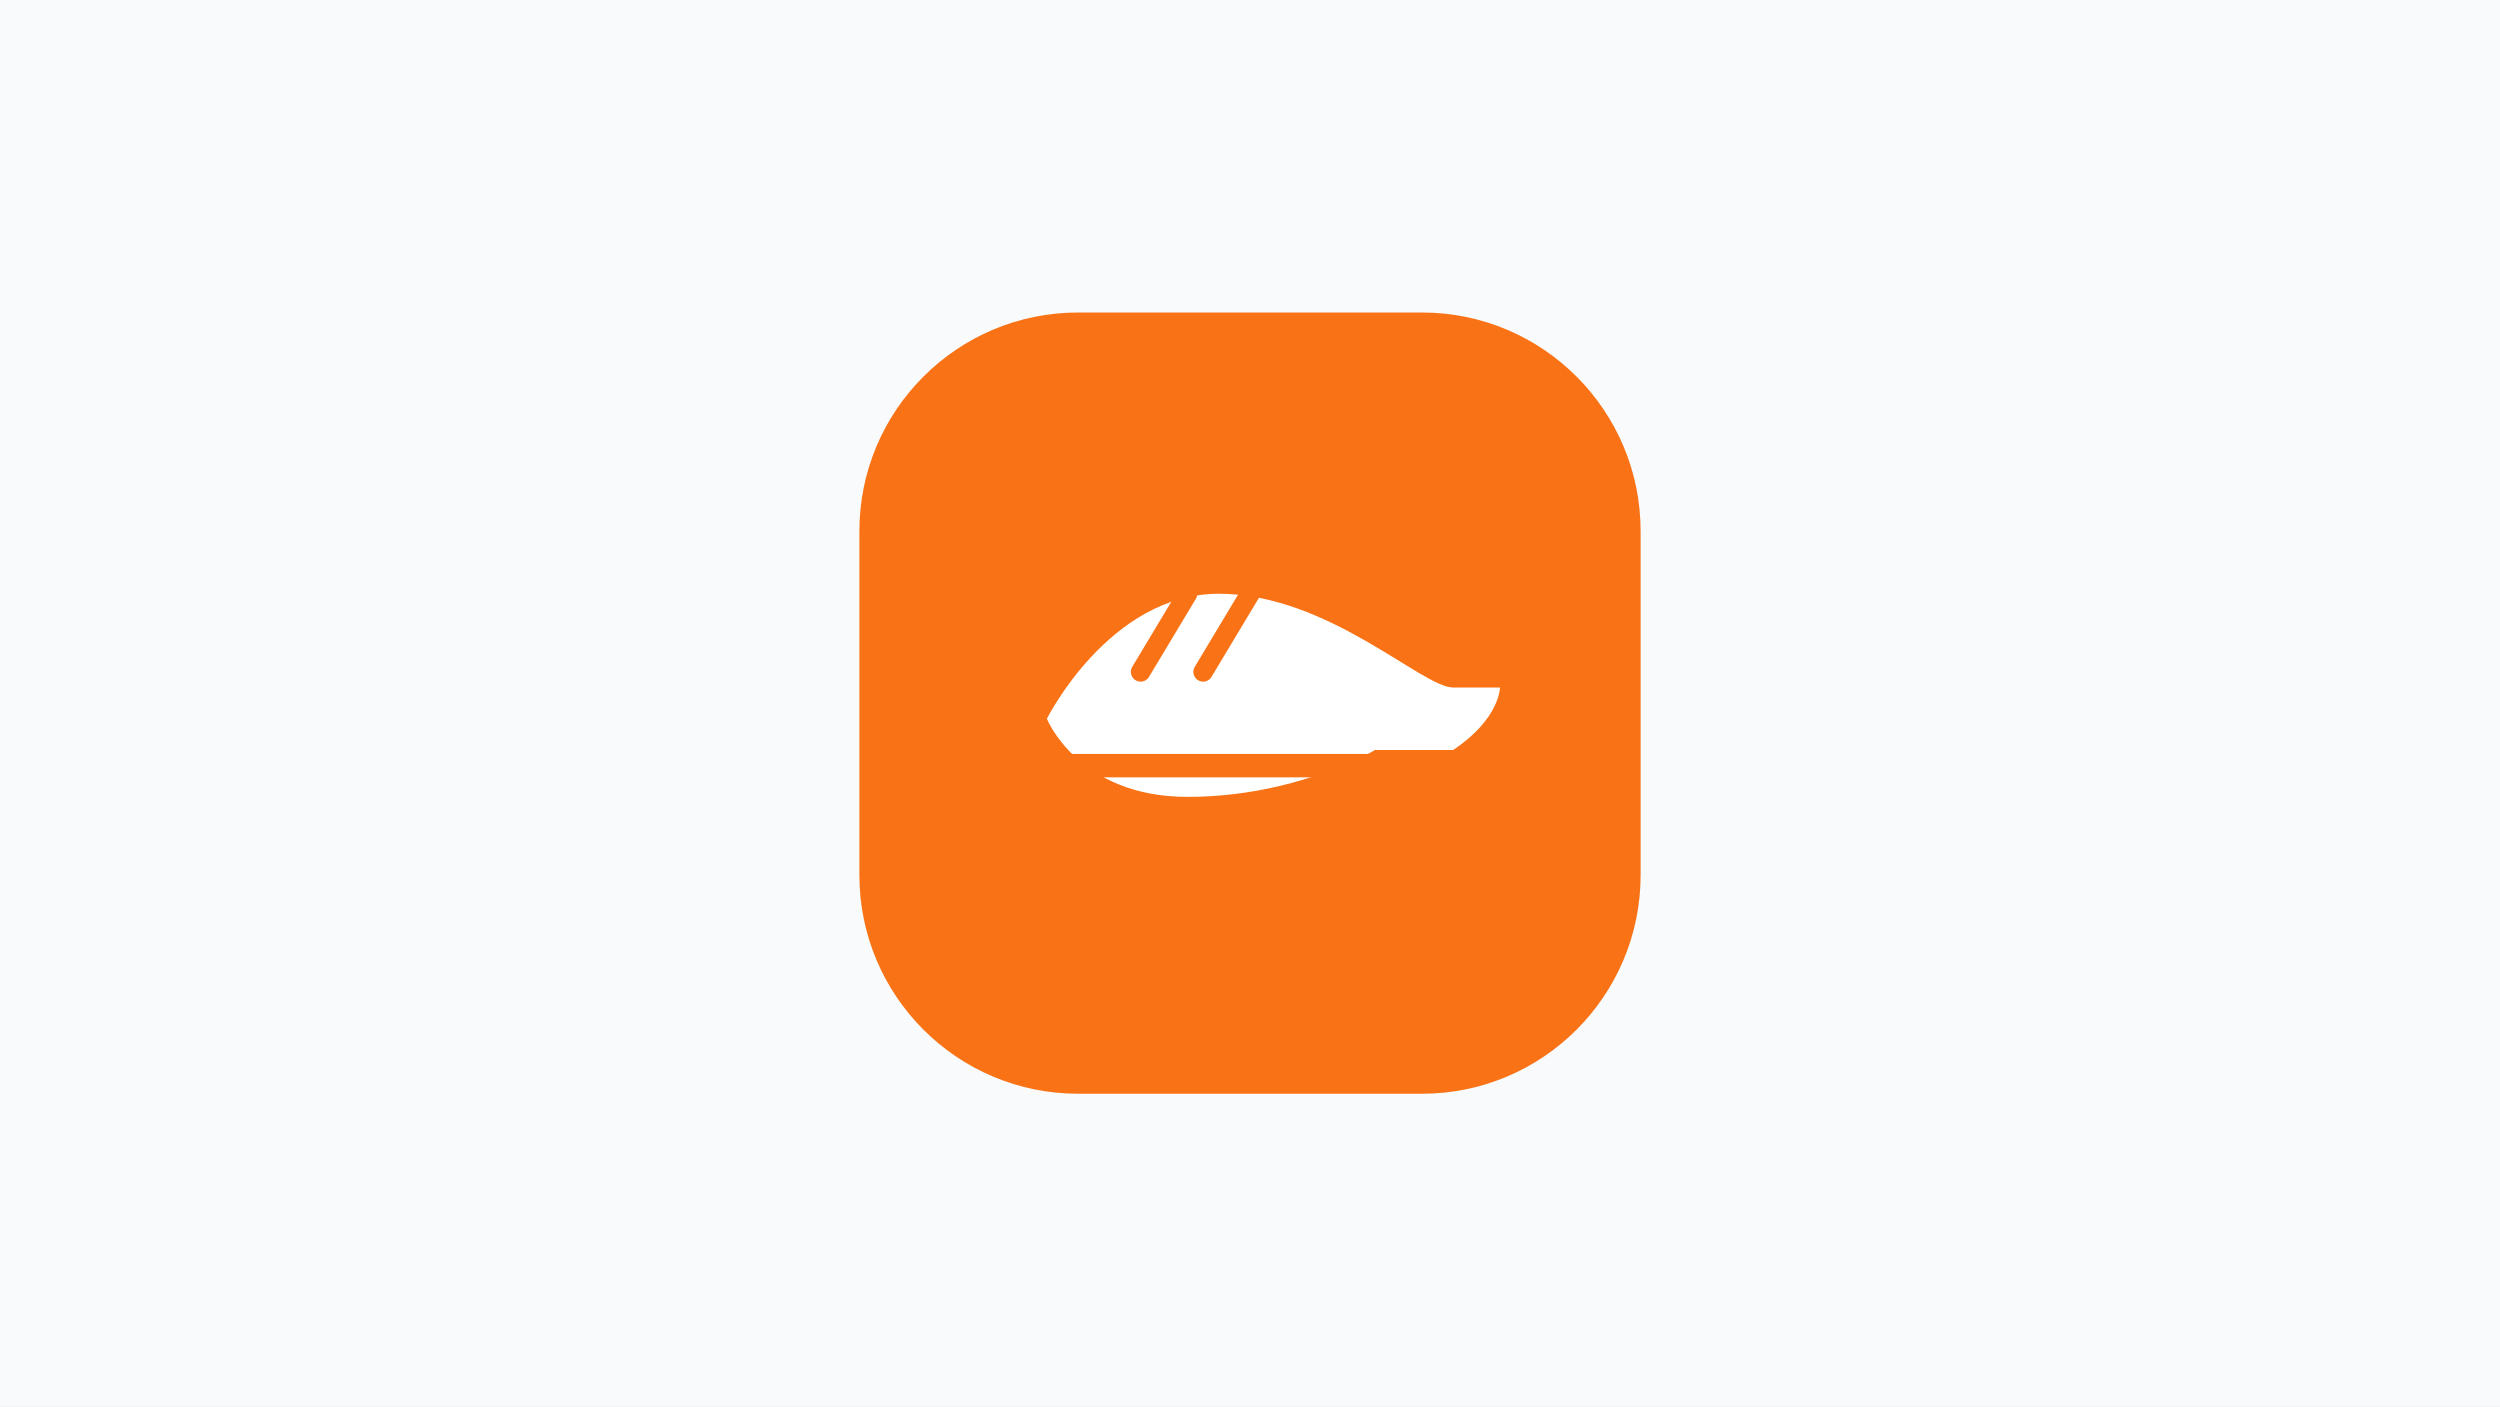
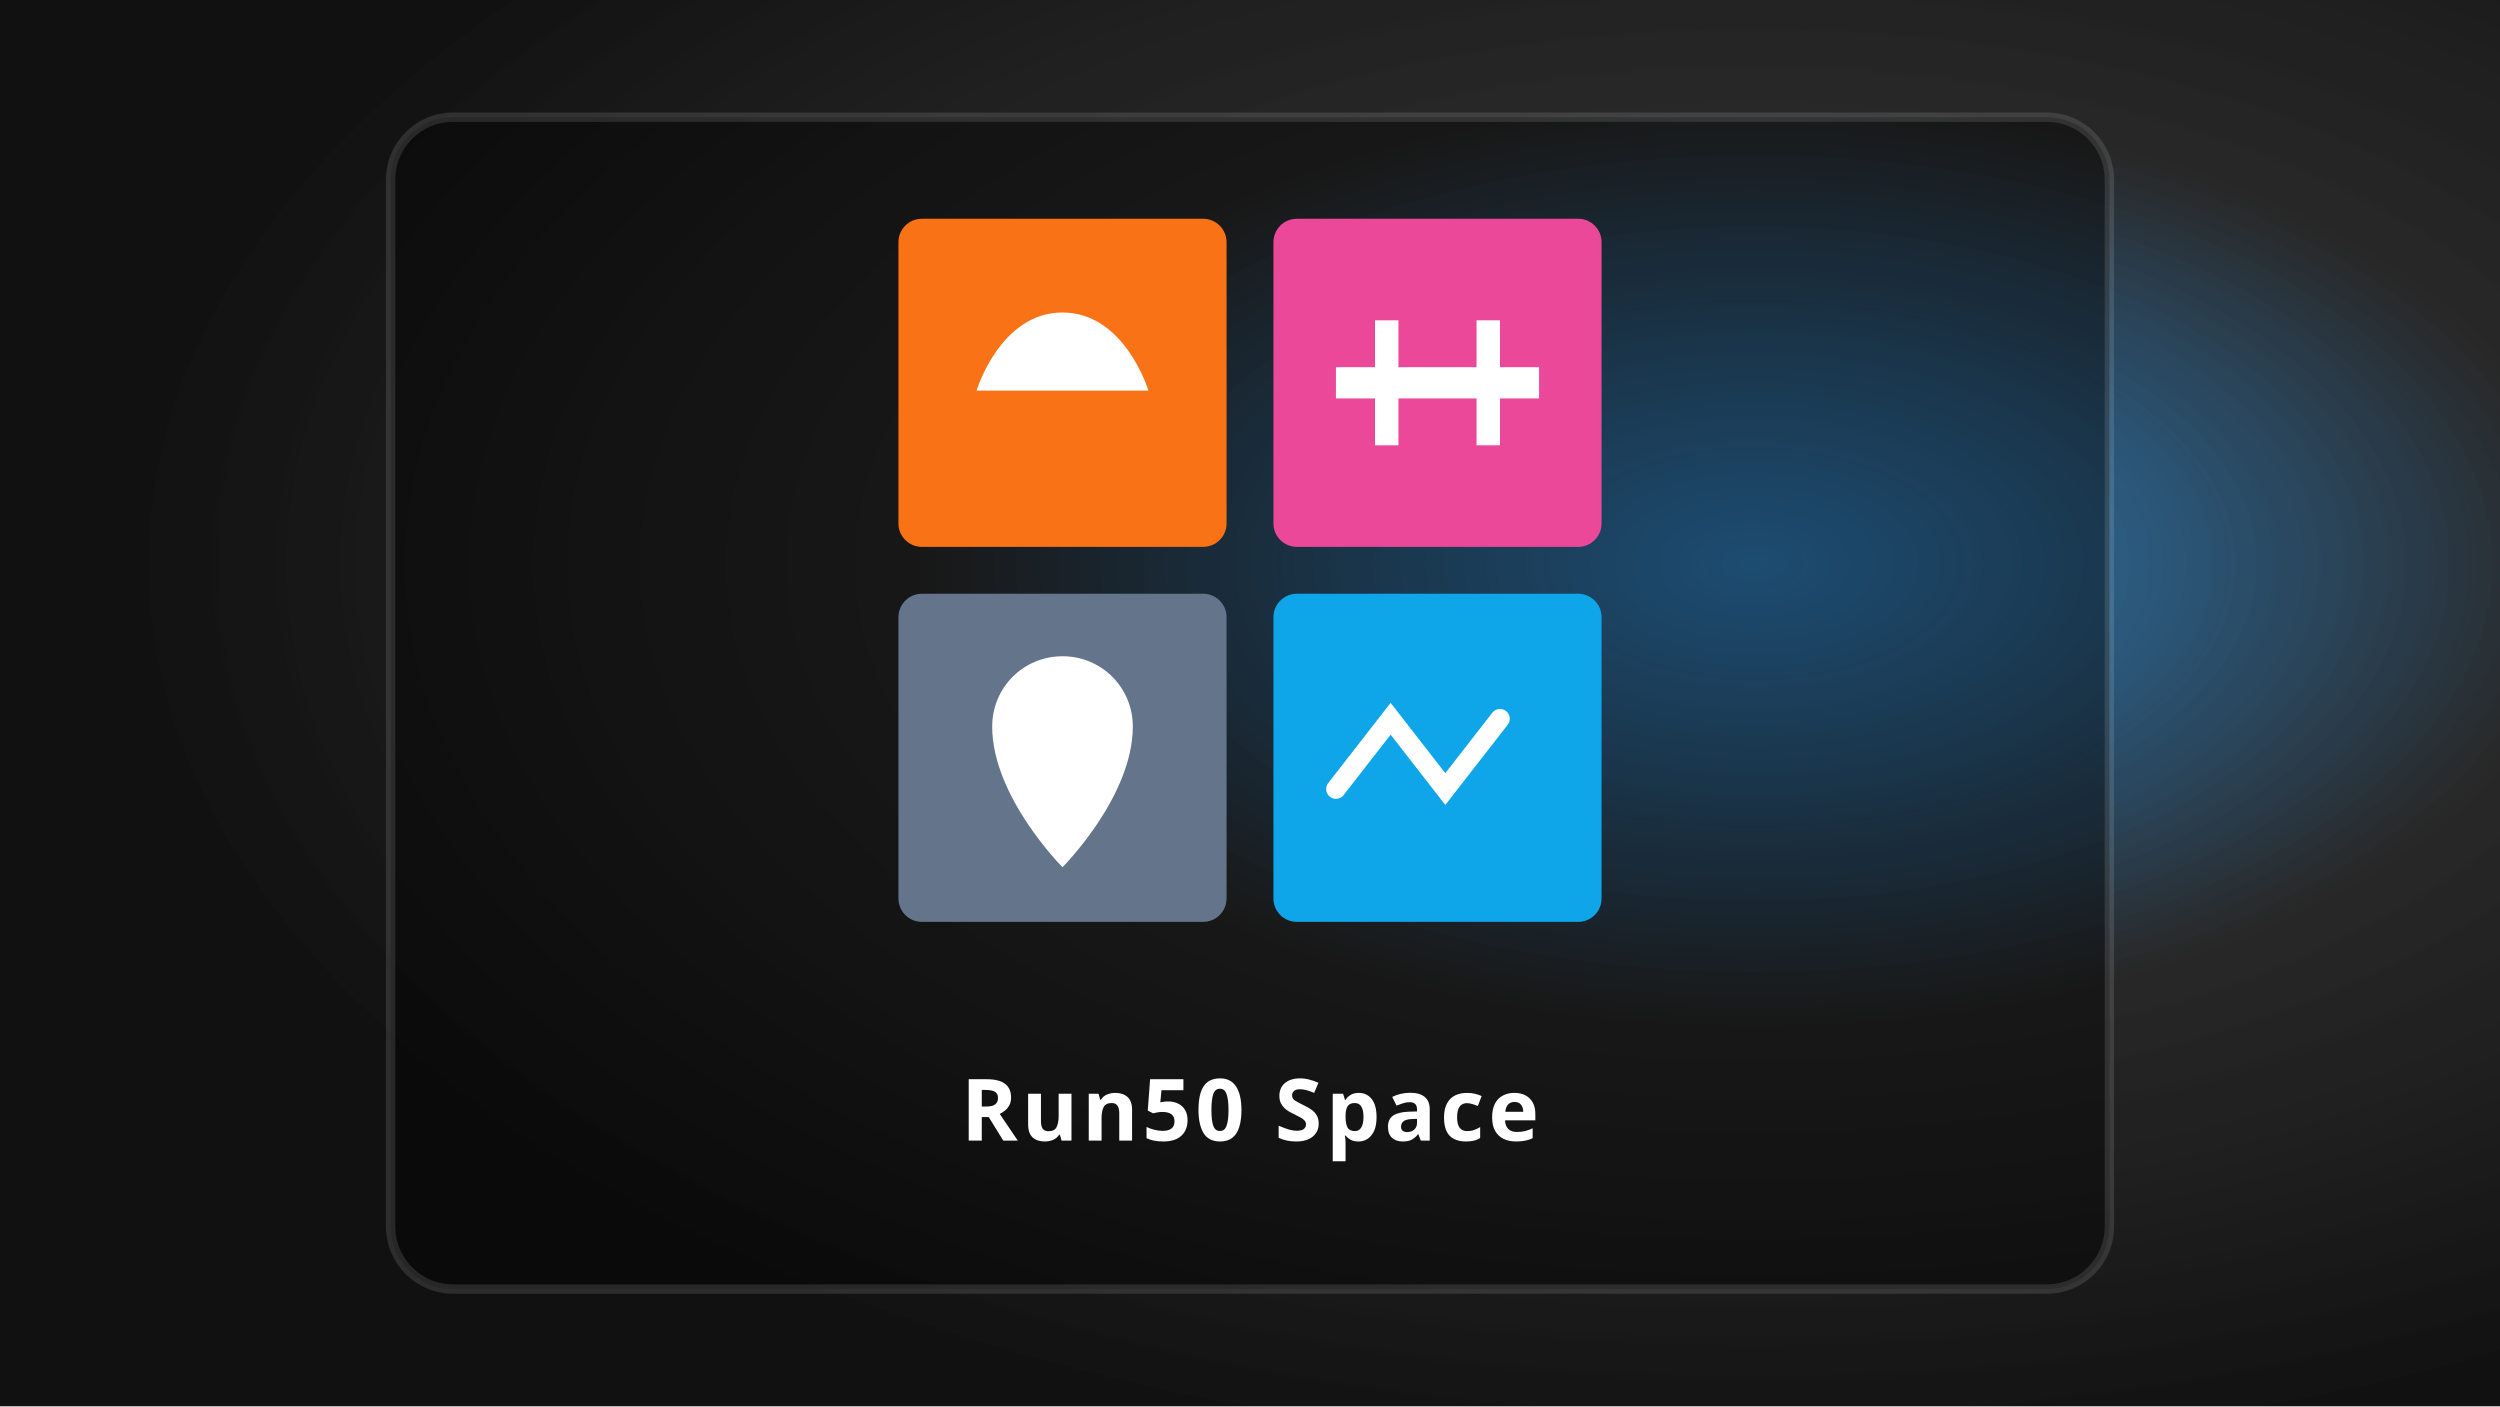
<svg xmlns="http://www.w3.org/2000/svg" viewBox="0 0 320 180" width="100%" height="100%">
-   <rect width="320" height="180" fill="#f8fafc" />
-   <rect x="110" y="40" width="100" height="100" rx="28" fill="#f97316" />
-   <path d="M134,92 C134,92 142,76 156,76 C170,76 182,88 186,88 H192 C192,88 192,92 186,96 H176 C176,96 166,102 152,102 C138,102 134,92 134,92 Z" fill="#ffffff" />
-   <path d="M134,98 H186" stroke="#f97316" stroke-width="3" stroke-linecap="round" />
-   <line x1="152" y1="76" x2="146" y2="86" stroke="#f97316" stroke-width="2.5" stroke-linecap="round" />
-   <line x1="160" y1="76" x2="154" y2="86" stroke="#f97316" stroke-width="2.5" stroke-linecap="round" />
+   <defs>
+     <radialGradient id="win10" cx="70%" cy="40%" r="65%">
+       <stop offset="0%" stop-color="#0063b1" stop-opacity="0.8" />
+       <stop offset="50%" stop-color="#1e1e1e" stop-opacity="0.95" />
+       <stop offset="100%" stop-color="#111111" stop-opacity="1" />
+     </radialGradient>
+   </defs>
+   <rect width="320" height="180" fill="url(#win10)" />
+   <rect x="50" y="15" width="220" height="150" rx="8" fill="rgba(0,0,0,0.4)" stroke="rgba(255,255,255,0.12)" stroke-width="1.2" />
+   <rect x="115" y="28" width="42" height="42" rx="3" fill="#f97316" />
+   <rect x="163" y="28" width="42" height="42" rx="3" fill="#ec4899" />
+   <rect x="115" y="76" width="42" height="42" rx="3" fill="#64748b" />
+   <rect x="163" y="76" width="42" height="42" rx="3" fill="#0ea5e9" />
+   <path d="M125,50 H147 C147,50 144,40 136,40 C128,40 125,50 125,50 Z" fill="#ffffff" />
+   <rect x="171" y="47" width="26" height="4" fill="#ffffff" />
+   <rect x="176" y="41" width="3" height="16" fill="#ffffff" />
+   <rect x="189" y="41" width="3" height="16" fill="#ffffff" />
+   <path d="M136,84 C131,84 127,88 127,93 C127,102 136,111 136,111 C136,111 145,102 145,93 C145,88 141,84 136,84 Z" fill="#ffffff" />
+   <path d="M171,101 L178,92 L185,101 L192,92" stroke="#ffffff" stroke-width="2.5" stroke-linecap="round" fill="none" />
+   <text x="160" y="146" font-family="'Segoe UI', sans-serif" font-weight="600" font-size="11" fill="#ffffff" text-anchor="middle" letter-spacing="0.5">Run50 Space</text>
</svg>
